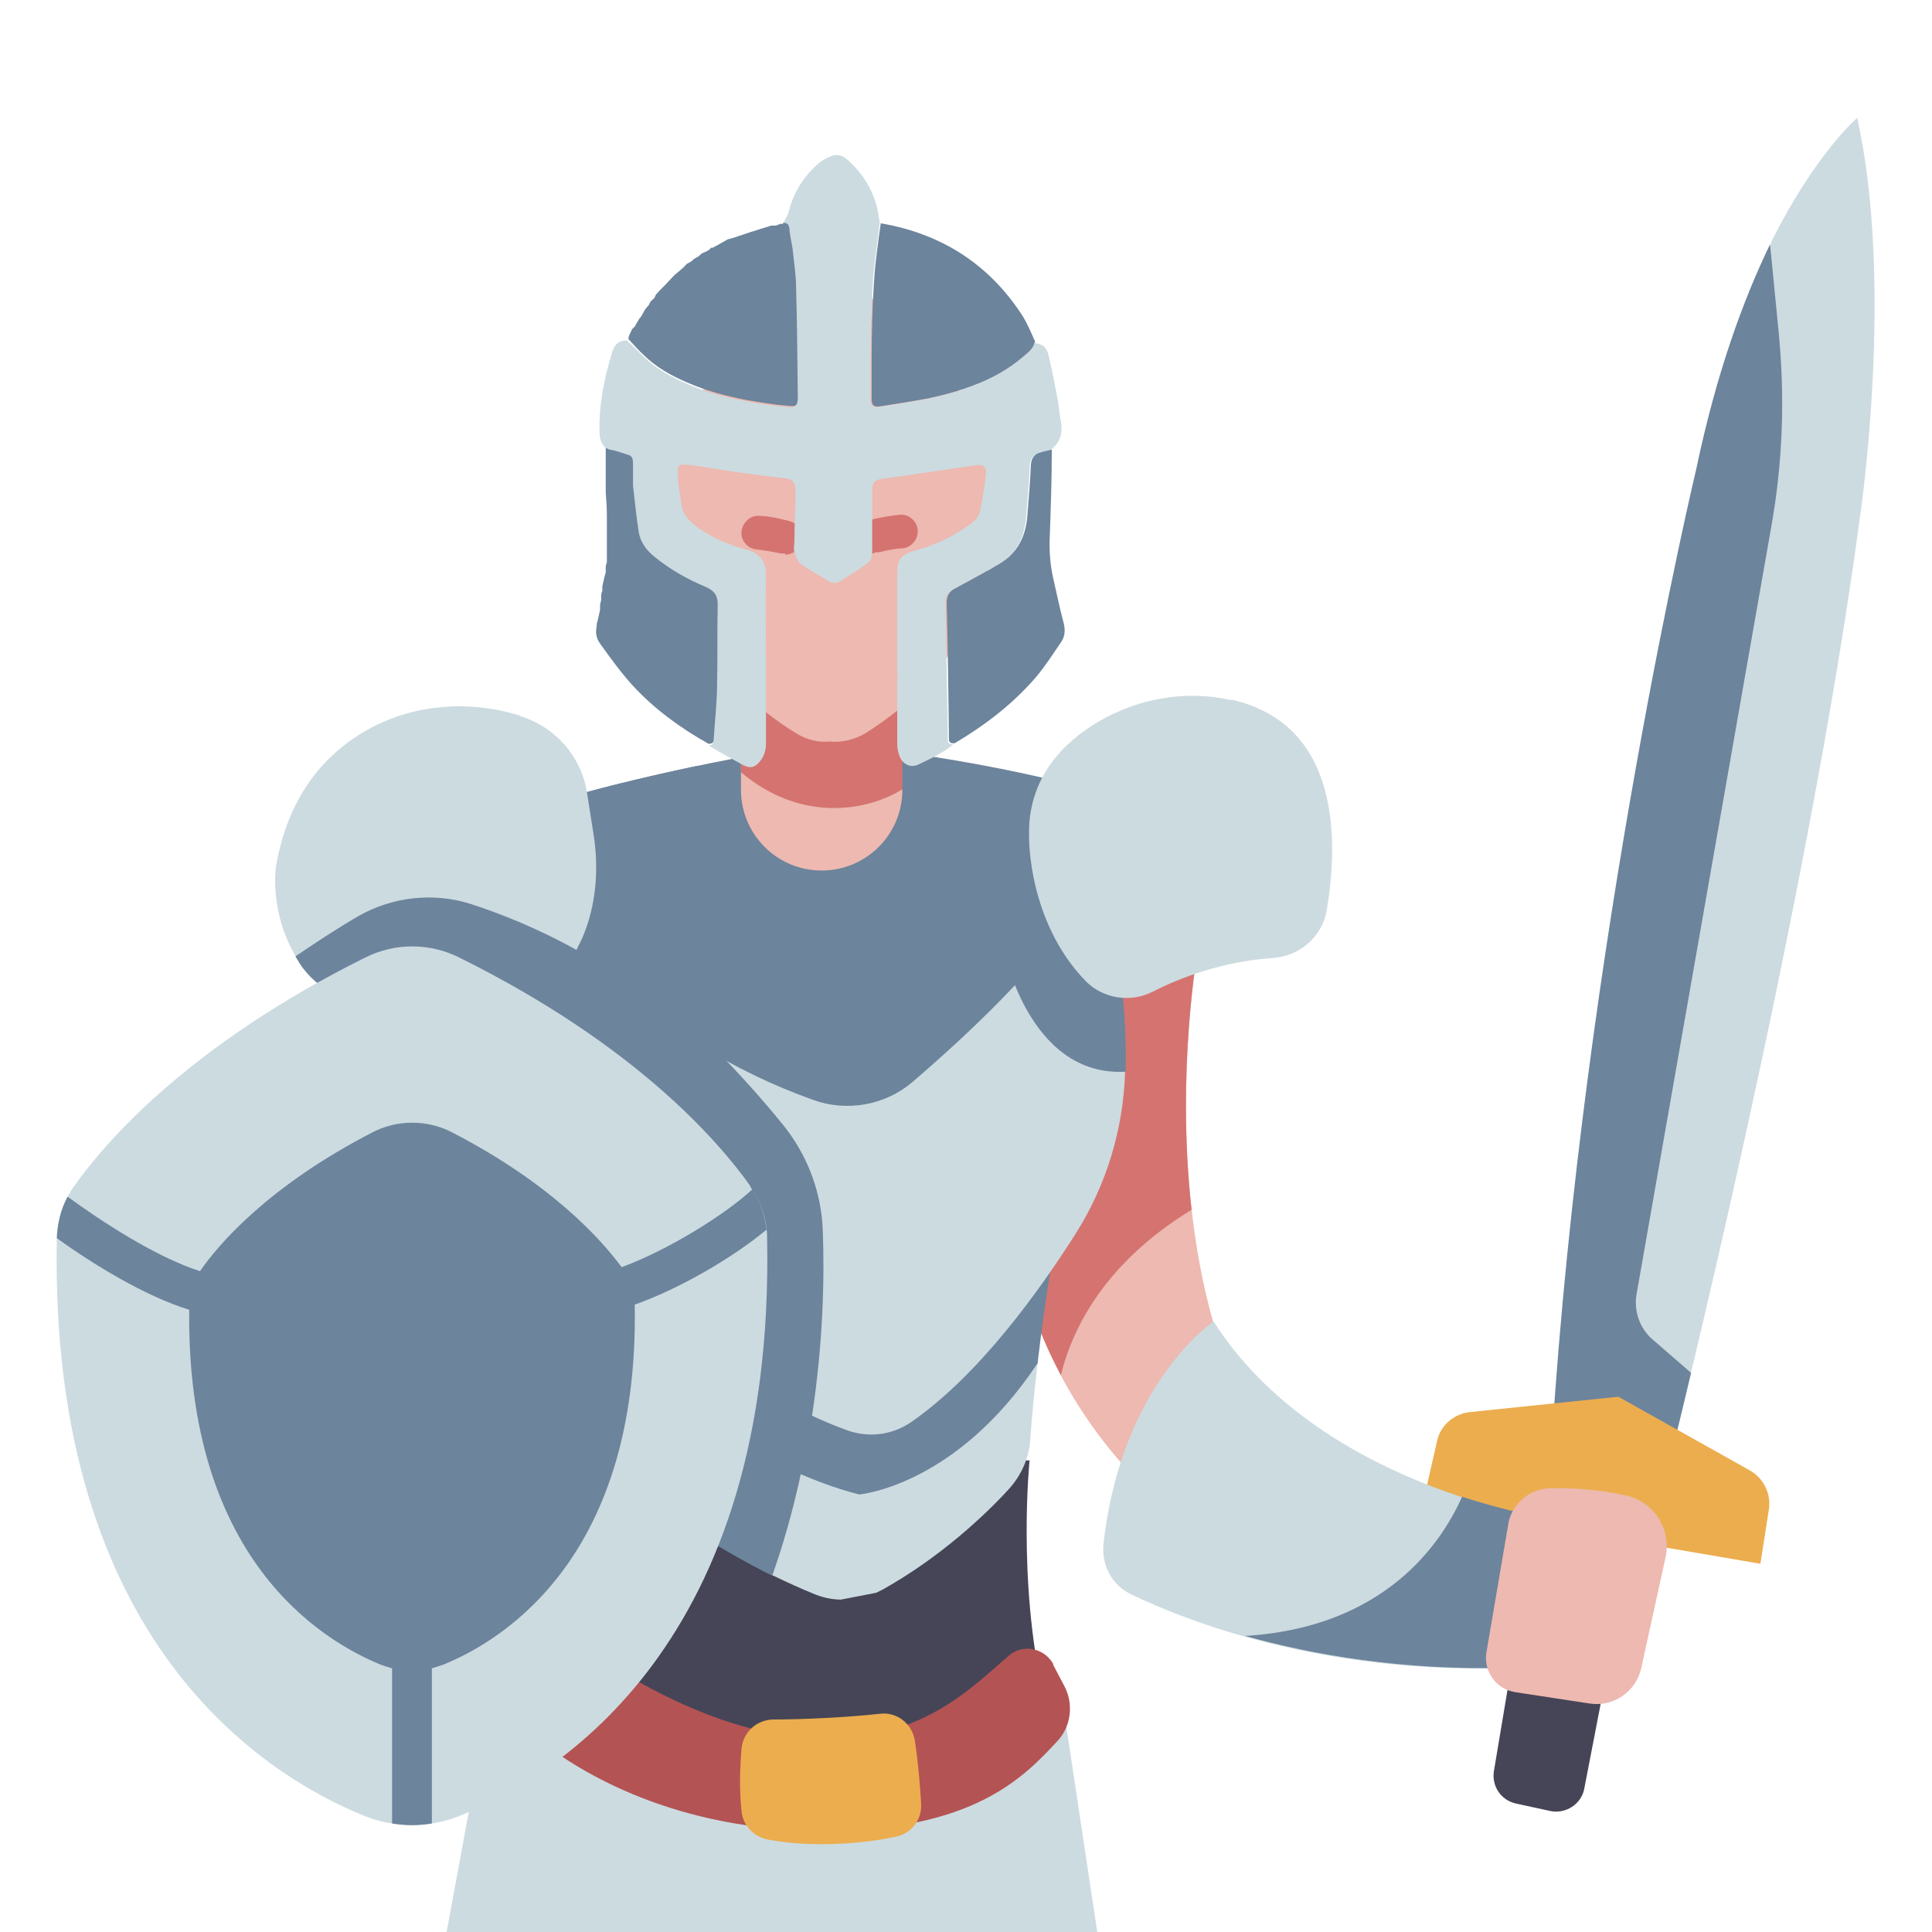
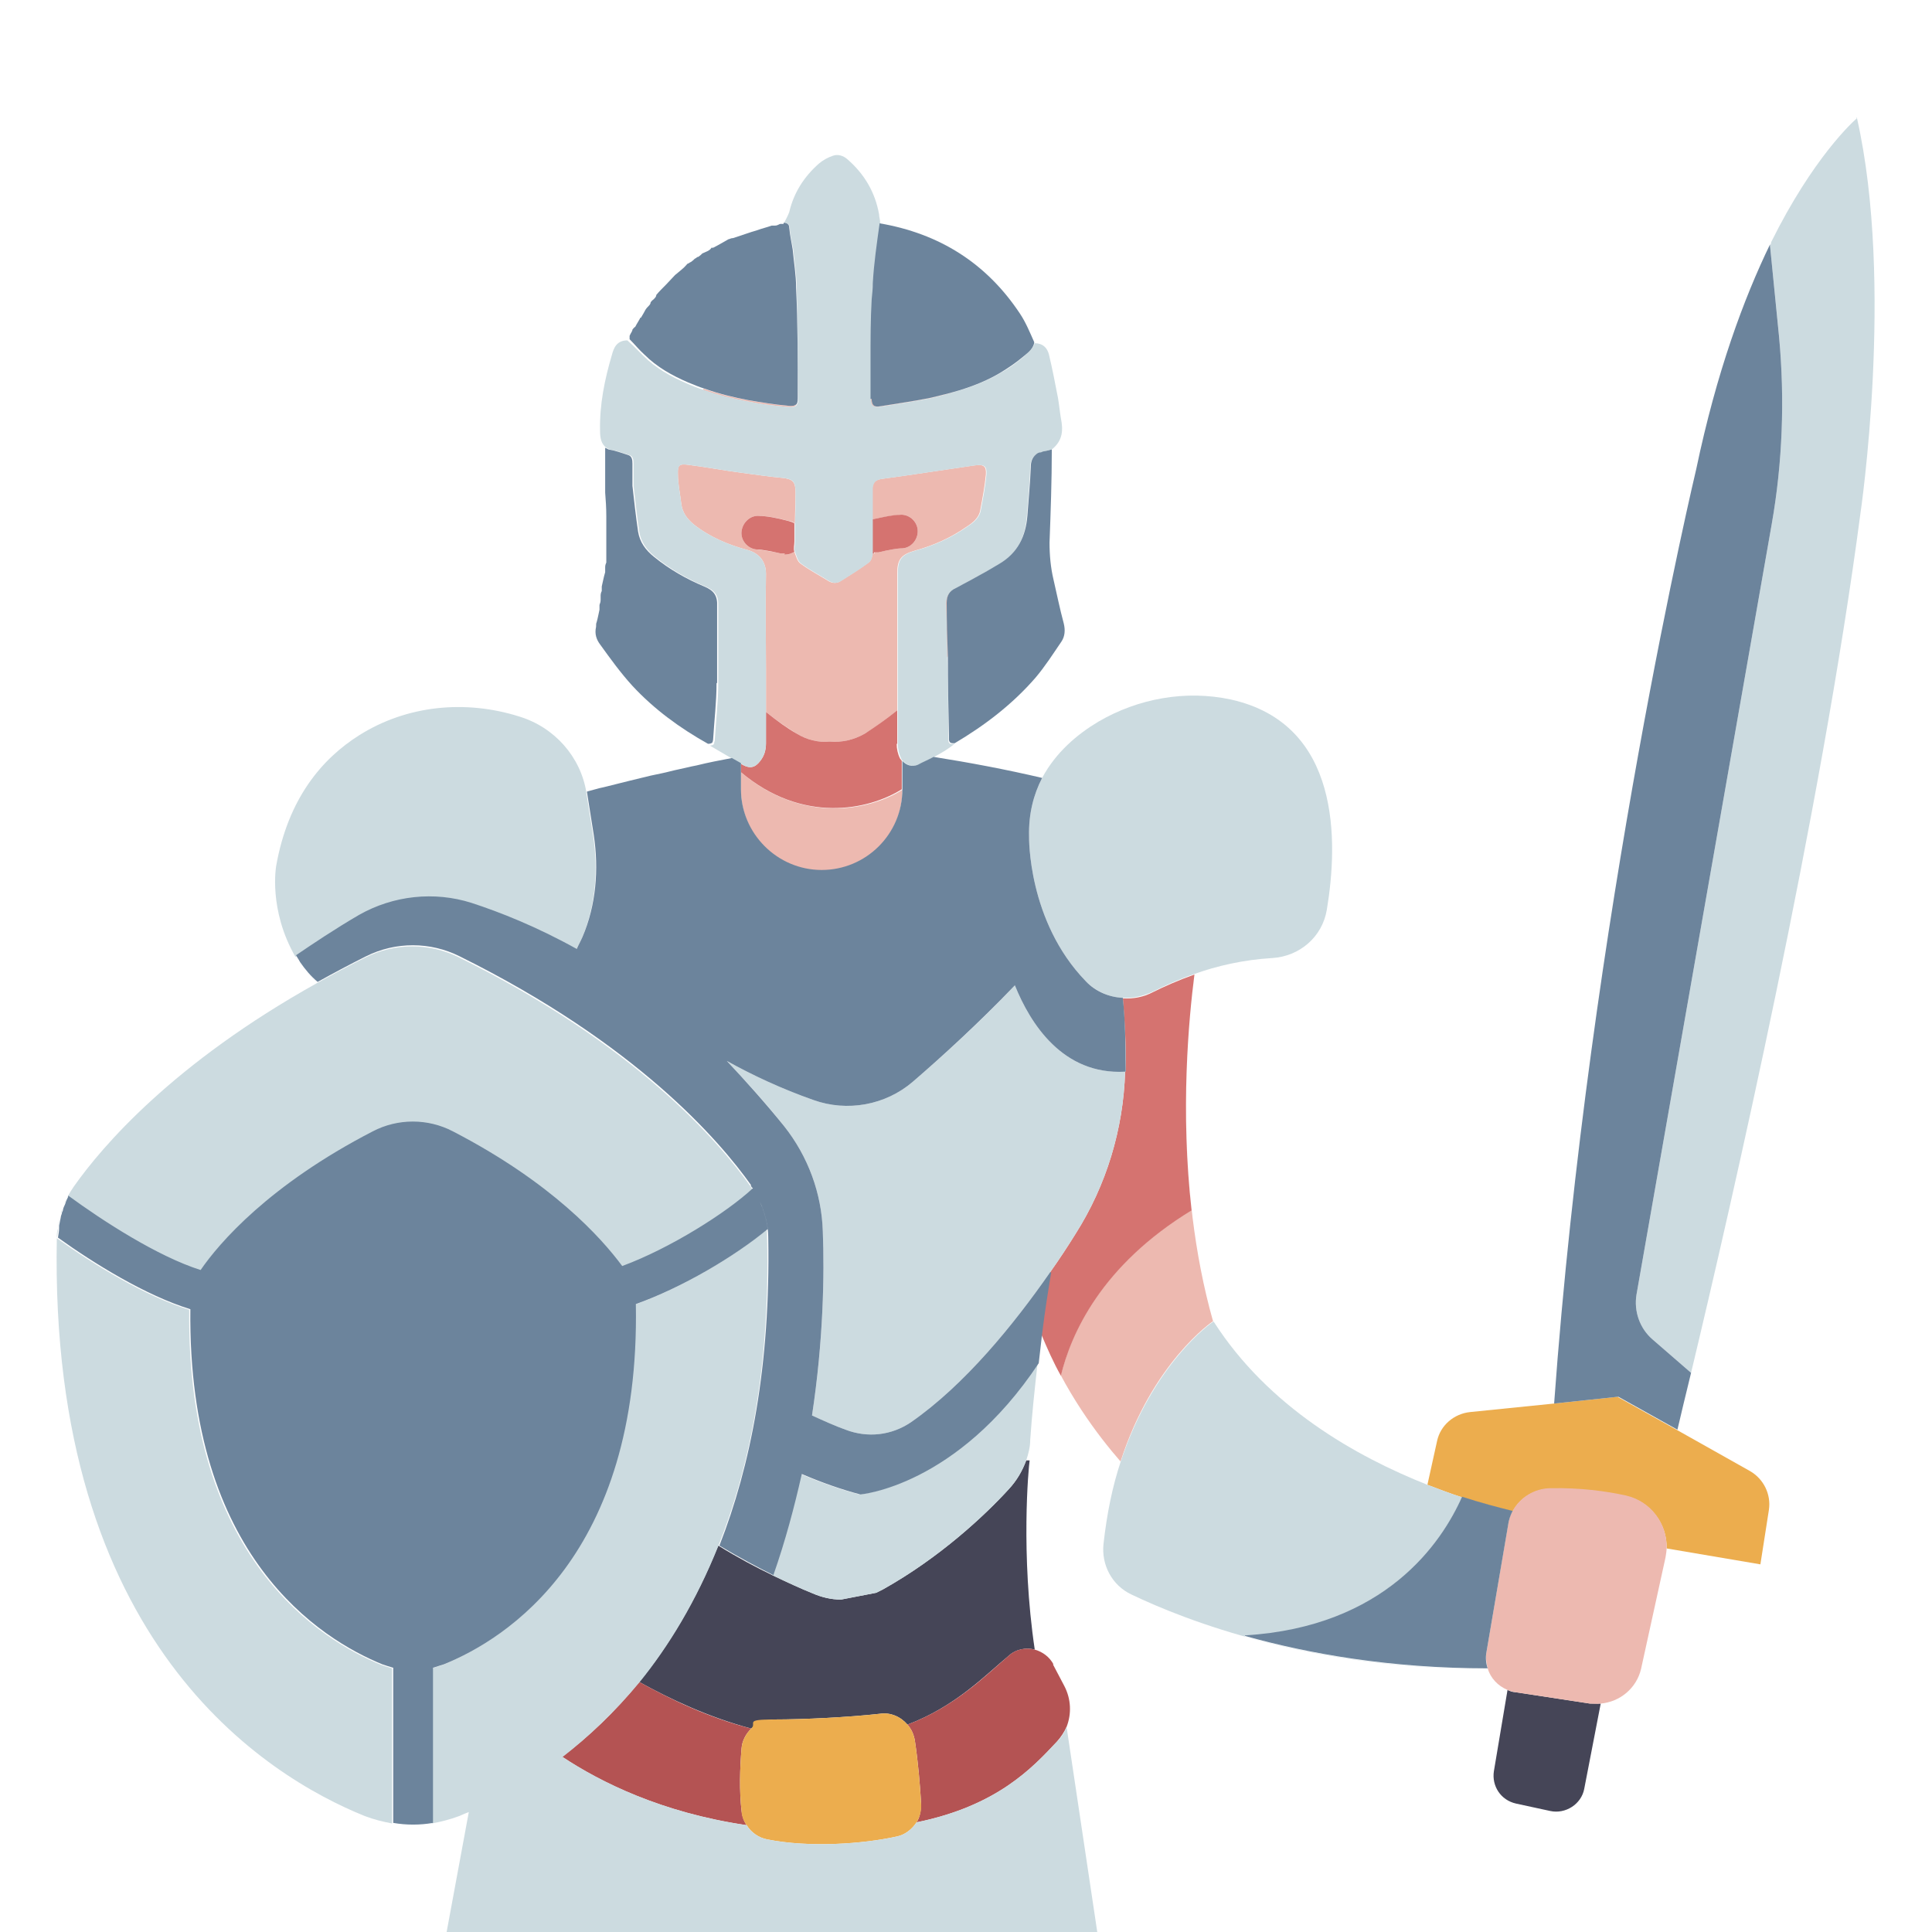
<svg xmlns="http://www.w3.org/2000/svg" id="Camada_1" version="1.1" viewBox="0 0 340 340">
  <defs>
    <style>
      .st0 {
        fill: #ecad4e;
      }

      .st1 {
        fill: #454557;
      }

      .st2 {
        fill: #ccdbe0;
      }

      .st3 {
        fill: #b45353;
      }

      .st4 {
        fill: #edb9b0;
      }

      .st5 {
        fill: #d57370;
      }

      .st6 {
        fill: #6c849c;
      }
    </style>
  </defs>
-   <g id="Layer_20">
-     <g>
-       <polygon class="st2" points="78.6 340 193.1 340 187.3 301.5 85.7 301.5 78.6 340" />
-       <path class="st2" d="M326.9,20.7s-7.3,6.1-15.2,21.9c0,0-27.5,115.8-33.2,203.8l15.3,10.7s24.3-96.5,33.6-166.7c0,0,6-40.5-.6-69.8Z" />
-       <path class="st6" d="M313.1,59.3l-1.6-16.3c-4.6,9.5-9.4,22.4-13,39.6,0,0-19.8,82.8-25.4,170.9l20.7,3.7s1.5-5.8,3.8-15.6l-6.8-5.9c-2.2-1.9-3.3-4.9-2.8-7.9l23.8-135.6c1.9-10.8,2.3-21.9,1.3-32.8Z" />
-       <path class="st1" d="M266,293.2l-3.1,18.5c-.4,2.6,1.2,5.1,3.9,5.7l6,1.3c2.7.6,5.5-1.2,6-3.9l4-20.7-16.8-.9Z" />
-       <path class="st0" d="M258.7,248.5l26.1-2.7,23.2,13c2.4,1.4,3.7,4.1,3.3,6.8l-1.5,9.6-59.5-10.2,2.6-11.4c.6-2.8,3-4.8,5.8-5.1Z" />
-       <path class="st4" d="M210.9,166.5s-7.2,39.5,4.6,72.4l-13.4,23.4s-24.5-20.8-24.5-56.2l8.3-33.6,25-5.9Z" />
-       <path class="st5" d="M185.9,172.4l-8.3,33.6c0,14.6,4.2,26.8,9.1,36,1.8-7.4,7.1-19.4,23-29.1-2.8-24.7,1.2-46.4,1.2-46.4l-25,5.9Z" />
-       <path class="st1" d="M181.2,256.9s-2.2,21,2.4,41.4l-28.4,12.8s-30.9,6.4-60.7-17.6l14-36.5h72.7Z" />
-       <path class="st2" d="M182.6,239.9c-.5,4.4-1,9.1-1.3,13.5-.2,3.2-1.6,6.3-3.8,8.7-4.2,4.6-12.1,12-22.1,17.6-.4.2-.8.4-1.2.6l-6.2,1.2c-1.7,0-3.4-.4-5-1.1-2-.8-4.4-1.9-7.1-3.2,0,0-22.1-12.3-35.5-24.8l4.8-44.5s78.8,19.8,77.4,31.9Z" />
-       <path class="st6" d="M100.4,252.5c13.4,12.5,26.3,20.2,35.5,24.8,7.8-22.1,9.1-44.3,8.9-57.7-19.7-6.5-39.6-11.5-39.6-11.5l-4.8,44.5Z" />
-       <path class="st6" d="M102.4,234.3c12.5,10.5,31.5,24.3,48.8,28.7,0,0,17-1.4,31.4-23.1,1.4-12.1,3.3-22.6,3.3-22.6l-80.7-9.3-2.8,26.3Z" />
-       <path class="st2" d="M195.7,162.7l2.3,25.9c-.3,10.1-3.3,20-8.7,28.5-6.4,10.1-17,24.9-29,33.2-3.4,2.3-7.6,2.8-11.5,1.3-1.7-.6-3.8-1.5-6-2.5,0,0-46.5-28.1-57.9-76.2l11-12.6c50.2-9.8,99.8,2.3,99.8,2.3Z" />
-       <path class="st6" d="M116.6,175.7l1.4-18.3c-7.3.6-14.7,1.6-22.1,3l-11,12.6c11.4,48.1,41.1,68.4,58,76.2,2-13.1,2.2-24.8,1.9-32.5-.2-6.7-2.6-13.2-6.8-18.5-9.7-12.1-21.4-22.5-21.4-22.5Z" />
-       <path class="st6" d="M178.5,159.5l-2,7s4.3,23.1,21.6,22.1c0-.1,0-.3,0-.4.3-13.9-2.4-25.6-2.4-25.6,0,0-6.5-1.6-17.2-3.2Z" />
-       <path class="st6" d="M144.1,130.7c-17.4,3.1-34.2,6.4-50.5,11.5l6.8,21.2s12.8,19.5,42.8,30.2c5.9,2.1,12.6.9,17.4-3.2,5-4.3,11.8-10.4,18.1-17.1,4.8-5,12.6-34.5,12.6-34.5-16.2-4.3-32-6.6-47.1-8.2Z" />
-       <path class="st6" d="M122.6,134.8c-9.8,2.1-19.5,4.4-29,7.4l6.8,21.2s2.9,4.4,9.2,10.2c5.4-11.6,3.4-23.1,3.4-23.1,8.1-5.3,9.4-12.8,9.6-15.7Z" />
-       <path class="st4" d="M158.8,139c0,7.9-6.4,14.2-14.2,14.2h0c-7.9,0-14.2-6.4-14.2-14.2v-11.8c10.6,3.1,20.9,6.5,28.4,11.8Z" />
-       <path class="st5" d="M158.8,138.9c-5.9,3.7-17.6,6.1-28.4-3v-27.8s28.4,6.5,28.4,6.5v24.3Z" />
-       <path class="st2" d="M91.4,125.9c-9.5-2.9-19.8-1.9-28.2,3.4-6.5,4.1-12.5,11.1-14.6,23,0,0-1.5,8.4,4.1,17.1,3.2,4.9,8.8,7.5,14.4,6.7,4.2-.6,9.9-.8,16,.9,5.9,1.6,18.4-9.9,18.4-9.9.3-.7.7-1.4,1-2.1,2.4-5.6,2.9-11.9,2-17.9l-1.2-7.6c-1-6.4-5.6-11.6-11.8-13.5h0Z" />
-       <path class="st6" d="M67.1,176.2c4.2-.6,9.9-.8,16,.9,5.9,1.6,12.2-.5,15.8-5.6.9-1.3,1.8-2.7,2.6-4.3-7.2-4-13.7-6.5-18.6-8.1-6.6-2.1-13.8-1.3-19.8,2.1-4.3,2.5-8.3,5.2-11.1,7.1.2.4.5.8.7,1.2,3.2,4.9,8.8,7.5,14.4,6.7Z" />
-       <path class="st3" d="M185.4,292.9c-1.6-2.9-5.4-3.7-7.9-1.5-5.8,4.9-14.7,14.6-31.9,14.6s-33.1-9.7-40.7-14.5c-2.5-1.6-5.8-.9-7.5,1.6l-3.6,5.5c-1.6,2.5-1.1,5.8,1.2,7.7,7.1,5.6,23.8,15.9,50.1,15.9s35.2-9.6,40.9-15.7c2.5-2.6,3-6.6,1.3-9.8l-2-3.8Z" />
-       <path class="st0" d="M162.1,317.3c-.2-3.2-.5-7-1.1-11-.5-3-3.2-5.1-6.2-4.7-5.4.6-13.2,1-18.6,1-2.9,0-5.4,2.1-5.7,5.1-.3,3.7-.4,7.4,0,11,.2,2.5,2.1,4.5,4.5,5,7.5,1.5,16.9.8,22.8-.5,2.6-.6,4.5-3,4.3-5.8Z" />
-       <path class="st2" d="M132.1,208.8c-5.6-7.9-20.2-24.9-51.3-40.3-5.2-2.6-11.3-2.6-16.5,0-31,15.4-45.7,32.4-51.3,40.3-1.9,2.7-2.9,5.9-3,9.1-1.4,71.3,36.9,94.7,54.2,101.7,5.3,2.1,11.3,2.1,16.6,0,17.3-6.9,55.6-30.4,54.2-101.7,0-3.3-1.1-6.4-3-9.1Z" />
-       <path class="st2" d="M213.5,232.6s-16.2,10.9-19.3,39.1c-.4,3.7,1.5,7.3,4.9,8.9,10,4.8,33.4,13.9,66.3,13l6.7-26.4s-40.1-5.8-58.5-34.6Z" />
-       <path class="st6" d="M265.3,293.5l6.7-26.4s-6.1-.9-14.7-3.7c-3.6,8.1-13.5,23-38.2,24.5,11.9,3.3,27.5,6.1,46.2,5.6Z" />
-       <path class="st4" d="M265.4,268.4l-3.8,22.3c-.6,3.4,1.7,6.6,5.1,7.1l13.1,2c4.1.6,8-2,9-6.1l4.3-19.6c1.1-4.9-2-9.8-6.9-10.9-3.6-.8-8.1-1.4-13.3-1.3-3.7,0-6.9,2.8-7.5,6.4Z" />
-       <path class="st6" d="M178.6,173.4c4.8-5,9.3-10.4,12.6-15.5v-19c-4.2-1.1-8.3-2.1-12.5-3-10.4,11.3-.1,37.4-.1,37.5Z" />
-       <path class="st2" d="M216.6,123.2c-7.9-1.8-16.3-.3-23.3,3.8-6.1,3.6-12.5,9.9-12.2,20.2,0,0-.3,14.9,10,25.5,3.1,3.1,7.9,3.8,11.8,1.8,4.7-2.4,12.2-5.3,21-5.9,4.8-.3,8.8-3.7,9.6-8.5,2-12,2.5-32.7-16.9-37Z" />
-       <path class="st6" d="M134.9,216.4c-.3-2.5-1.1-4.9-2.5-7.1-4.6,4.3-14.6,10.6-23,13.7-3.7-5-12.4-14.7-29.8-23.7-4.4-2.3-9.7-2.3-14.1,0-18.2,9.4-27,19.6-30.3,24.4-7.6-2.4-17.3-8.7-23.3-13.1-1.2,2.2-1.8,4.7-1.9,7.3h0c6.4,4.6,15.5,10.2,23.3,12.6-.5,43.6,23,58.1,33.8,62.5.6.2,1.2.4,1.9.6v27.3c2.3.4,4.7.4,7,0v-27.3c.6-.2,1.3-.4,1.9-.6,10.9-4.4,34.6-19.2,33.8-63.4,8.1-2.9,17.3-8.3,23.2-13.2Z" />
-       <path class="st4" d="M175,78.7c-5.1-9.7-12.7-19.3-23.9-28.1.8,8-10.6,8-9.8,0-11.2,8.8-18.8,18.4-23.9,28.1-.1,5.2,0,11.8.7,18,.7,6.2,3,12.2,6.6,17.3.9,1.5,1.8,2.9,2.9,4.2,4.2,5.2,9.1,8.8,12.6,10.9,1.8,1.1,3.8,1.6,5.8,1.4,2.1.2,4.3-.3,6.2-1.4,3.5-2.2,8.4-5.7,12.6-10.9,1.1-1.4,2.1-2.8,3-4.3,3.6-5.1,5.8-11,6.5-17.2.7-6.3.8-12.8.6-18.1Z" />
-       <path class="st5" d="M138.1,97.4c-.2,0-.5,0-.7,0-1.8-.4-3.3-.6-4.2-.7-1.6-.1-2.9-1.6-2.7-3.2s1.6-2.9,3.2-2.7c1.2,0,3,.3,5.2.9,1.6.4,2.6,2,2.2,3.6-.4,1.4-1.6,2.3-2.9,2.3Z" />
-       <path class="st5" d="M153.8,97.4c-1.3,0-2.6-.9-2.9-2.3-.4-1.6.6-3.2,2.2-3.6,2.1-.5,4-.8,5.2-.9,1.6-.2,3.1,1.1,3.2,2.7s-1.1,3.1-2.7,3.2c-1,0-2.5.3-4.2.7-.2,0-.5,0-.7,0Z" />
-       <g>
-         <path class="st2" d="M167.9,130.9c-1.9,1.6-4.1,2.6-6.4,3.7-1.2.5-2.4,0-3-1.1-.4-.8-.6-1.7-.6-2.6,0-3.1,0-6.1,0-9.2,0-.7,0-2,0-2.2.1-.5,0-1,0-1.4,0-5.7,0-11.5,0-17.2,0-2.5.7-3.3,3.1-4,3.3-.9,6.4-2.3,9.1-4.2,1.1-.7,2.2-1.6,2.4-2.9.4-2.1.8-4.2,1-6.3.1-1.5-.4-1.8-2-1.6-4.1.6-8.2,1.2-12.2,1.8-1.4.2-2.9.4-4.3.6-1,.2-1.4.6-1.5,1.6,0,.5,0,1,0,1.4,0,3.1,0,6.2,0,9.3,0,.9,0,1.9-.8,2.5-1.5,1.1-3.1,2.1-4.7,3.1-.7.5-1.5.5-2.3,0-1.6-1-3.3-1.9-4.8-3-.6-.4-.8-1.3-1.1-2.1-.2-.5,0-1.2,0-1.8,0-2.9.2-5.8.2-8.7,0-1.9-.5-2.3-2.3-2.5-2.4-.2-4.8-.6-7.2-.9-3.1-.4-6.2-1-9.4-1.4-1.5-.2-1.9,0-1.8,1.6,0,1.8.4,3.5.6,5.3.2,1.5,1,2.6,2.2,3.6,2.8,2.2,6.1,3.6,9.5,4.5,2.1.6,3.2,2.1,3.2,4.2-.1,5.6,0,11.2,0,16.8,0,.7,0,4.3,0,5.1,0,2.6,0,5.3,0,7.9,0,1.2-.3,2.2-1,3.1-.9,1.2-1.8,1.4-3.1.7-2-1.1-4-2.2-6-3.4.7,0,.8-.4.8-.9.2-3.3.5-6.6.6-9.9.1-4.5,0-9,.1-13.5,0-1.9-.7-2.8-2.3-3.5-3.2-1.3-6.2-3-8.8-5.2-1.4-1.2-2.5-2.6-2.8-4.4-.4-2.7-.7-5.4-1-8.1-.1-1.3,0-2.6,0-3.9,0-.6,0-1.2-.7-1.5-1.1-.4-2.3-.8-3.5-1.1-1.3-.8-1.6-1.9-1.6-3.4-.1-4.6.8-9,2.1-13.4.3-1.1.8-2.5,2.7-2.5,1.1,1,1.9,1.8,2.8,2.7,2.2,2.2,4.9,3.7,7.7,4.9,3.3,1.5,6.9,2.4,10.5,3.1,2.4.5,4.8.8,7.1,1,1.7.2,1.9,0,1.9-1.7,0-6.4-.1-12.8-.3-19.1,0-2.2-.4-4.5-.6-6.7-.1-1.3-.4-2.5-.6-3.8,0-.6-.5-.8-1-.9.3-.7.8-1.4,1-2.1.8-3.4,2.6-6.2,5.2-8.5.7-.6,1.6-1.1,2.5-1.4.9-.3,1.8,0,2.5.6,3,2.6,4.9,5.8,5.6,9.7,0,.5.2.9.2,1.6-.4,3.7-1,7.1-1.2,10.6-.3,4.5-.3,9-.4,13.5,0,2.3,0,4.6,0,6.9,0,1.1.4,1.4,1.5,1.3,3-.5,5.9-.9,8.9-1.5,5.8-1.3,11.5-3.1,16.1-7.1.9-.8,1.9-1.4,2.3-2.6,1.4,0,2.2.8,2.5,2,.6,2.5,1.1,5.1,1.6,7.7.2,1.2.3,2.3.5,3.5.4,2,.4,3.9-1.6,5.5-.8.2-1.4.4-2,.6-1.4.4-1.8,1.3-1.8,2.6-.1,2.9-.4,5.8-.6,8.6-.3,3.6-1.6,6.5-4.9,8.4-2.6,1.5-5.1,2.9-7.7,4.3-1.1.6-1.7,1.4-1.6,2.6.1,7.8.3,15.5.4,23.3,0,.3,0,.5,0,.8,0,.5.4.7.9.7Z" />
-         <path class="st6" d="M137.8,39.2c.6,0,1,.2,1.1.9.1,1.3.4,2.5.6,3.8.2,2.2.6,4.5.6,6.7.2,6.4.2,12.8.3,19.1,0,1.7-.2,1.9-1.9,1.7-2.4-.2-4.8-.6-7.1-1-3.6-.7-7.1-1.6-10.5-3.1-2.8-1.2-5.5-2.7-7.7-4.9-.9-.8-1.7-1.8-2.6-2.7,0-.2,0-.3.1-.6.2-.5.4-.8.5-1.1.1-.1.2-.3.5-.5.3-.6.6-1,.8-1.4,0,0,0-.1.2-.2.3-.5.6-1,.8-1.4.1-.1.2-.3.4-.5.3-.3.4-.5.5-.8.1-.1.2-.3.5-.5.3-.3.4-.5.5-.8.5-.6,1-1.1,1.7-1.8.6-.6,1.1-1.2,1.6-1.7.4-.3.7-.6,1.2-1,.5-.4.7-.7,1-1,.2,0,.3-.2.6-.3.3-.2.5-.4.7-.6.2,0,.3-.2.6-.3.3-.2.5-.4.7-.6.2-.1.5-.2.9-.4.4-.2.6-.4.7-.6,0,0,.1,0,.3,0,1-.5,1.8-1,2.7-1.5.2,0,.4-.1.8-.2,1.6-.5,2.9-1,4.3-1.4.8-.3,1.7-.5,2.5-.8.1,0,.3,0,.6,0,.5,0,.7-.2,1-.3.1,0,.3,0,.5,0Z" />
-         <path class="st6" d="M182.1,60.2c-.3,1.3-1.4,2-2.2,2.7-4.7,4-10.3,5.8-16.1,7.1-2.9.6-5.9,1-8.9,1.5-1.1.2-1.5-.2-1.5-1.3,0-2.3,0-4.6,0-6.9,0-4.5.1-9,.4-13.5.2-3.5.7-6.9,1.2-10.5,10.5,1.8,18.8,7,24.7,15.9,1,1.5,1.7,3.2,2.5,5Z" />
-         <path class="st6" d="M107.2,79.1c1.2.2,2.3.6,3.5,1,.6.2.7.8.7,1.5,0,1.3,0,2.6,0,3.9.3,2.7.6,5.4,1,8.1.3,1.8,1.3,3.2,2.8,4.4,2.7,2.2,5.7,3.9,8.8,5.2,1.7.7,2.4,1.6,2.3,3.5-.1,4.5,0,9-.1,13.5,0,3.3-.4,6.6-.6,9.9,0,.5-.2.8-.9.8-5-2.8-9.5-6.1-13.3-10.2-2.1-2.3-3.9-4.8-5.7-7.3-.6-.8-1-1.8-.7-3.1,0-.4,0-.6.1-.8.2-.7.3-1.3.5-2.2,0-.4,0-.6,0-.8,0-.2.1-.4.2-.9,0-.4,0-.6,0-.7,0-.2,0-.5.2-.9,0-.4,0-.6,0-.8.2-.8.3-1.5.6-2.5,0-.4,0-.6,0-.8,0-.2,0-.5.2-.9,0-.6,0-1,0-1.4,0-.2,0-.4,0-.9,0-1.3,0-2.3,0-3.3,0-.7,0-1.5,0-2.5,0-1.6-.1-2.9-.2-4.2,0-2.6,0-5.2,0-7.9Z" />
-         <path class="st6" d="M168,130.8c-.6,0-.9,0-1-.6,0-.3,0-.5,0-.8-.1-7.8-.2-15.5-.4-23.3,0-1.3.5-2.1,1.6-2.6,2.6-1.4,5.2-2.8,7.7-4.3,3.2-1.9,4.6-4.8,4.9-8.4.2-2.9.5-5.8.6-8.6,0-1.4.5-2.3,1.8-2.6.6-.2,1.2-.3,1.9-.5,0,5.5-.2,11-.4,16.4,0,2.2.2,4.4.7,6.5.6,2.6,1.1,5.1,1.8,7.7.3,1.2.2,2.3-.4,3.2-1.5,2.2-2.9,4.4-4.6,6.4-4,4.6-8.8,8.3-14.2,11.5Z" />
-       </g>
-     </g>
+   <g id="base_armadura">
+     <path class="st1" d="M279.8,299.8l-13.1-2c-.5,0-1-.2-1.4-.4l-2.4,14.3c-.4,2.6,1.2,5.1,3.9,5.7l6,1.3c2.7.6,5.5-1.2,6-3.9l2.9-15c-.6,0-1.3,0-1.9,0Z" />
+     <path class="st1" d="M155.4,279.7c-.4.2-.8.4-1.2.6l-6.2,1.2c-1.7,0-3.4-.4-5-1.1-2-.8-4.4-1.9-7.1-3.2,0,0,0,0,0,0-2.9-1.4-6.1-3.1-9.5-5.2-3.9,9.7-8.7,17.6-13.9,24,5.4,3,12.2,6.2,19.7,8.2,1-1,2.5-1.6,4-1.6,5.4,0,13.2-.4,18.6-1,1.9-.3,3.7.5,4.9,1.9,8.5-3.2,13.8-8.8,17.8-12.1,1.3-1.2,3.1-1.5,4.6-1.1-2.5-16.8-1.1-32-.9-33.3h-.6c-.7,1.9-1.7,3.6-3.1,5.1-4.2,4.6-12.1,12-22.1,17.6Z" />
+     <path class="st1" d="M181.2,256.9s0,0,0,0h0Z" />
+   </g>
+   <g id="cinto">
+     <path class="st3" d="M177.5,291.4c-3.9,3.3-9.3,8.9-17.8,12.1.7.8,1.1,1.7,1.3,2.8.6,4,.9,7.8,1.1,11h0c0,1.3-.2,2.5-.8,3.4,14.2-2.9,20.4-9.6,24.7-14.2.7-.8,1.3-1.7,1.7-2.6.9-2.3.8-4.9-.4-7.2l-2-3.8h.1c-.7-1.3-1.9-2.2-3.3-2.6-1.6-.4-3.3-.1-4.6,1.1Z" />
+     <path class="st3" d="M99,309.2c6.6,4.4,17.4,9.8,32.4,12-.5-.7-.8-1.6-.9-2.5-.4-3.6-.3-7.3,0-11,.1-1.4.8-2.6,1.7-3.5-7.5-1.9-14.3-5.2-19.7-8.2-4.4,5.4-9,9.7-13.5,13.1Z" />
+   </g>
+   <g id="cor_acessorios">
+     <path class="st0" d="M284.8,245.8l-11.3,1.2-14.8,1.5h0c-2.8.3-5.2,2.3-5.8,5.1l-1.7,7.7c2.1.8,4.2,1.6,6.1,2.2,0,0,0,0,0,0,3.5,1.1,6.5,1.9,8.9,2.5,1.3-2.4,3.8-4,6.7-4,5.2,0,9.7.5,13.3,1.3,4.3,1,7.2,4.9,7.1,9.2l16.5,2.8,1.5-9.6c.4-2.7-.9-5.4-3.3-6.8l-12.8-7.2-10.4-5.8Z" />
+     <path class="st0" d="M130.5,318.7c0,.9.4,1.8.9,2.5.8,1.3,2.1,2.2,3.6,2.5,7.5,1.5,16.9.8,22.8-.5,1.5-.3,2.7-1.3,3.5-2.5.6-1,.9-2.1.8-3.3h0c-.2-3.3-.5-7.1-1.1-11.1-.2-1.1-.6-2-1.3-2.8-1.2-1.4-3-2.2-4.9-1.9-5.4.6-13.2,1-18.6,1s-2.9.6-4,1.6c-.9.9-1.6,2.1-1.7,3.5-.3,3.7-.4,7.4,0,11Z" />
+   </g>
+   <g id="cor_pele">
+     <path class="st4" d="M213.5,232.6c-6.9-24.3-4.7-50.5-3.3-61.2h0c-1,7.8-2.5,23.9-.5,41.5-15.9,9.7-21.2,21.7-23,29.1-1.2-2.3-2.4-4.7-3.5-7.4,0,0,0,0,0,0,4.2,10.4,10,18,14,22.6,5.6-17.4,16.1-24.6,16.3-24.7Z" />
+     <path class="st4" d="M130.4,135.9v3.1c0,7.8,6.3,14.2,14.2,14.2s14.2-6.3,14.2-14.2c0,0,0,0,0,0-5.9,3.7-17.6,6-28.3-3Z" />
+     <path class="st4" d="M286.2,263.2c-3.6-.8-8.1-1.4-13.3-1.3-2.8,0-5.4,1.6-6.7,4-.4.7-.7,1.5-.8,2.4h0c0,0-3.8,22.4-3.8,22.4-.2,1,0,2,.2,2.9,0,0,0,0,0,0,.5,1.7,1.8,3.1,3.5,3.8.4.2.9.3,1.4.4l13.1,2c.6,0,1.3.1,1.9,0,3.4-.3,6.3-2.7,7.1-6.1l4.3-19.6c.1-.6.2-1.2.2-1.7.1-4.3-2.8-8.2-7.1-9.2Z" />
+     <path class="st4" d="M153.2,70.3c0,1.1.4,1.4,1.5,1.3,3-.5,5.9-.9,8.9-1.5,1.7-.4,3.5-.8,5.2-1.4,0,0,0,0,0,0-1.6.5-3.3.9-5,1.3-2.9.6-5.9,1-8.9,1.5-1.1.2-1.5-.2-1.5-1.3v-6.9c0-3.5,0-7.1.2-10.6,0,0-.1,0-.2-.1-.2,3.6-.2,7.3-.3,10.9v6.9Z" />
+     <path class="st4" d="M138.4,71.6c1.1.1,1.6,0,1.8-.5-.2.3-.7.4-1.7.3-2.4-.2-4.8-.6-7.1-1-2.6-.5-5.1-1.1-7.6-2,0,0,0,.1-.1.2,2.5.9,5,1.5,7.6,2,2.4.5,4.8.8,7.1,1Z" />
+     <path class="st4" d="M168.2,103.5c1.8-1,3.7-2,5.5-3,0,0,0,0,0,0-1.9,1.1-3.8,2.1-5.7,3.1-1.1.6-1.7,1.4-1.6,2.6,0,3.2.1,6.4.2,9.6,0-.1.1-.2.2-.3,0-3.1-.1-6.2-.2-9.3,0-1.3.5-2.1,1.6-2.6Z" />
+     <path class="st4" d="M146,130.5c2.1.2,4.3-.3,6.2-1.4,1.7-1,3.6-2.4,5.7-4.1v-5.5c0-.5,0-1,0-1.4v-17.2c0-2.5.7-3.3,3.1-4,3.3-.9,6.4-2.3,9.1-4.2,1.1-.7,2.2-1.6,2.4-2.9.4-2.1.8-4.2,1-6.3.1-1.5-.4-1.8-2-1.6-4.1.6-8.2,1.2-12.2,1.8-1.4.2-2.9.4-4.3.6-1,.2-1.4.6-1.5,1.6v5.5c1.9-.4,3.7-.7,4.8-.8,1.6-.2,3.1,1.1,3.2,2.7s-1.1,3.1-2.7,3.2c-1,0-2.5.3-4.2.7h-.7v.2c-.2,0-.3,0-.4,0,0,.7-.2,1.3-.8,1.7-1.5,1.1-3.1,2.1-4.7,3.1-.7.5-1.5.5-2.3,0-1.6-1-3.3-1.9-4.8-3-.6-.4-.8-1.3-1.1-2.1,0,0,0,0,0,0-.5.3-1,.5-1.6.5v-.2h-.8c-1.8-.4-3.3-.6-4.2-.7-1.6-.1-2.9-1.6-2.7-3.2.2-1.6,1.6-2.9,3.2-2.7,1.2,0,3,.3,5.2.9.4,0,.7.2,1,.4,0-1.8.1-3.7.1-5.5s-.5-2.3-2.3-2.5c-2.4-.2-4.8-.6-7.2-.9-3.1-.4-6.2-1-9.4-1.4-1.5-.2-1.9,0-1.8,1.6,0,1.8.4,3.5.6,5.3.2,1.5,1,2.6,2.2,3.6,2.8,2.2,6.1,3.6,9.5,4.5,2.1.6,3.2,2.1,3.2,4.2-.1,5.6,0,11.2,0,16.8v7.5c2,1.6,3.8,2.8,5.4,3.8,1.8,1.1,3.8,1.6,5.8,1.4Z" />
+   </g>
+   <g id="sombra_pele">
+     <path class="st5" d="M197.6,175.6c.3,3.7.6,8,.5,12.6v.4s0,0-.1,0c-.3,10.1-3.3,20-8.7,28.5-1.3,2.1-2.8,4.4-4.5,6.8-.5,2.9-1,6.7-1.6,10.8,1.1,2.6,2.2,5.1,3.5,7.4,1.8-7.4,7.1-19.4,23-29.1-2-17.6-.5-33.7.5-41.5-2.8,1-5.3,2.1-7.3,3.1-1.7.9-3.5,1.2-5.3,1.1Z" />
+     <path class="st5" d="M157.9,130.9v-5.9c-2.1,1.7-4,3-5.7,4.1-1.9,1.1-4.1,1.6-6.2,1.4-2,.2-4-.3-5.8-1.4-1.6-.9-3.4-2.2-5.4-3.8v5.5c0,1.2-.3,2.2-1,3.1-.9,1.2-1.8,1.4-3.1.7,0,0-.2-.1-.3-.2v1.5c10.8,9.1,22.4,6.7,28.3,3,0,0,0,0,0,0v-5c-.1-.1-.2-.3-.3-.4-.4-.8-.6-1.7-.6-2.6Z" />
+     <path class="st5" d="M133.7,90.8c-1.6-.2-3,1.1-3.2,2.7-.2,1.6,1.1,3.1,2.7,3.2.9,0,2.4.3,4.2.7h.7v.2c.7,0,1.2-.2,1.7-.5-.2-.5,0-1.2,0-1.8,0-1.1,0-2.1,0-3.2-.3-.2-.6-.3-1-.4-2.2-.6-4-.9-5.2-.9Z" />
+     <path class="st5" d="M153.9,97.2h.7c1.7-.4,3.2-.7,4.2-.7,1.6-.1,2.8-1.6,2.7-3.2s-1.6-2.9-3.2-2.7c-1.1,0-2.9.4-4.8.8v5.2c0,.3,0,.5,0,.8.1,0,.2,0,.3,0v-.2Z" />
+   </g>
+   <g id="cor_armadura">
+     <path class="st2" d="M161.3,320.7c-.8,1.2-2,2.2-3.5,2.5-5.9,1.3-15.3,2-22.8.5-1.5-.3-2.8-1.2-3.6-2.5-15-2.2-25.7-7.6-32.4-12,4.5-3.5,9.1-7.8,13.5-13.1,5.2-6.4,10-14.3,13.9-24,5.6-14,9.1-31.7,8.6-54.2,0-2.3-.5-4.4-1.5-6.4.7,1.6,1.2,3.2,1.4,4.9h0c-5.9,4.9-15.1,10.3-23.2,13.2.8,44.2-22.9,59-33.8,63.4-.6.2-1.3.4-1.9.6v27.3c1.6-.3,3.2-.7,4.8-1.3.5-.2,1.1-.5,1.7-.7l-3.9,21.1h114.5l-5.4-36.1c-.4,1-.9,1.8-1.7,2.6-4.3,4.6-10.5,11.3-24.7,14.2Z" />
+     <path class="st2" d="M326.8,20.6c0,0,0,.1,0,.2,0,0,0,0,0,0h-.1Z" />
+     <path class="st2" d="M326.8,20.8c-.7.6-7.7,6.9-15.1,21.8,0,0,0,.2-.2.7l1.6,16h0c1,11,.6,22.1-1.3,32.9l-23.8,135.6c-.5,3,.6,6,2.8,7.9l6.8,5.9c7.2-30.1,22.8-98.1,29.8-151.2,0,0,6-40.4-.6-69.6Z" />
+     <path class="st2" d="M151.2,263c-3.4-.9-6.8-2.1-10.3-3.6-1.3,5.8-2.9,11.8-5,17.8,2.7,1.3,5.1,2.4,7.1,3.2,1.6.7,3.3,1.1,5,1.1l6.2-1.2c.4-.2.8-.4,1.2-.6,10-5.6,17.9-13,22.1-17.6,1.4-1.5,2.4-3.2,3.1-5.1.4-1.2.7-2.4.7-3.6.3-4.4.8-9.1,1.3-13.5h0s0,0,0,0c-14.4,21.7-31.4,23.1-31.4,23.1Z" />
+     <path class="st2" d="M198,188.6c-11,.6-16.7-8.5-19.4-15.2-6.3,6.7-13,12.7-18,17-4.8,4.1-11.5,5.3-17.4,3.2-5.7-2-10.8-4.4-15.3-6.9,3.2,3.4,6.8,7.3,10.1,11.5,4.2,5.3,6.6,11.8,6.8,18.5.3,7.7.1,19.4-1.9,32.4,2.2,1,4.2,1.9,5.9,2.5,3.9,1.5,8.1,1,11.5-1.3,9.5-6.6,18.1-17.2,24.5-26.4,1.7-2.4,3.2-4.7,4.5-6.8,5.4-8.5,8.4-18.4,8.7-28.5Z" />
+     <path class="st2" d="M82.9,159.1c4.9,1.6,11.4,4.1,18.5,8.1,0,0,0,0,0,0,.3-.7.7-1.4,1-2.1,2.4-5.6,2.9-11.9,2-17.9l-1.2-7.6s0,0,0-.1c-1-6.3-5.6-11.5-11.8-13.4h0c-9.5-3-19.8-2-28.2,3.3-6.5,4.1-12.5,11.1-14.6,23,0,0-1.4,7.7,3.4,16,2.8-1.9,6.8-4.6,11.1-7.1,6-3.4,13.2-4.2,19.8-2.1Z" />
+     <path class="st2" d="M10.2,215.8c0-.5.2-1,.3-1.5-.1.5-.2,1-.3,1.5Z" />
+     <path class="st2" d="M10,217.9c0-.6,0-1.2.2-1.7,0,.6-.1,1.2-.2,1.7Z" />
+     <path class="st2" d="M65.5,199.3c4.4-2.3,9.7-2.3,14.1,0,17.4,9,26.1,18.7,29.8,23.7,8.4-3.1,18.3-9.4,23-13.7-.1-.2-.2-.4-.4-.5h.1c-5.6-7.9-20.2-24.9-51.3-40.3-5.2-2.6-11.3-2.6-16.5,0-3,1.5-5.8,3-8.5,4.5-25.3,14.1-37.8,28.7-42.8,35.8-.4.6-.8,1.2-1.1,1.8,6,4.4,15.7,10.7,23.3,13.1,3.3-4.8,12.1-15,30.3-24.4Z" />
+     <path class="st2" d="M10.7,213.5c0-.2.1-.4.2-.6,0,.2-.1.4-.2.6Z" />
+     <path class="st2" d="M67.1,293c-10.8-4.4-34.3-18.9-33.8-62.5-7.8-2.4-16.9-8-23.3-12.6h0c-1.4,71.3,36.9,94.7,54.2,101.7,1.6.6,3.2,1,4.8,1.3v-27.3c-.7-.2-1.3-.4-1.9-.6Z" />
+     <path class="st2" d="M11.3,211.9c.2-.4.3-.8.5-1.2-.2.4-.4.8-.5,1.2Z" />
+     <path class="st2" d="M219.1,287.9c24.6-1.5,34.5-16.3,38.2-24.4-1.9-.6-4-1.4-6.1-2.2-12.6-5-28-13.7-37.6-28.7h-.1s0,0,0,0c-.2.1-10.6,7.3-16.3,24.7-1.4,4.2-2.4,9-3,14.4-.4,3.7,1.5,7.3,4.9,8.9,9.6,4.6,31.7,13.2,62.7,13.1,0,0,0,0,0,0-17.1,0-31.5-2.6-42.7-5.7Z" />
+     <path class="st2" d="M181.1,147.2s-.3,14.9,10,25.5c1.8,1.8,4.1,2.8,6.5,2.9,1.8.1,3.6-.3,5.3-1.1,2-1,4.4-2.1,7.3-3.1h0c3.9-1.4,8.6-2.5,13.7-2.8,4.8-.3,8.8-3.7,9.6-8.5,2-12,2.5-32.7-16.9-37h0c-7.9-1.7-16.3-.2-23.3,3.9-3.7,2.2-7.5,5.4-9.9,9.9-1.5,2.9-2.4,6.3-2.3,10.3Z" />
+     <polygon class="st2" points="137.8 39.4 137.8 39.4 137.8 39.4 137.8 39.4" />
+     <path class="st2" d="M130.7,134.6c1.3.7,2.2.5,3.1-.7.7-.9,1-1.9,1-3.1v-13c0-5.6-.1-11.2,0-16.8,0-2.1-1.1-3.6-3.2-4.2-3.4-.9-6.7-2.3-9.5-4.5-1.2-1-2-2.1-2.2-3.6-.2-1.8-.6-3.5-.6-5.3,0-1.6.3-1.8,1.8-1.6,3.2.4,6.3,1,9.4,1.4,2.4.3,4.8.7,7.2.9,1.8.2,2.3.6,2.3,2.5s0,3.7-.1,5.5c0,1.1,0,2.1,0,3.2s-.2,1.3,0,1.8c0,0,0,0,0,0,.3.8.5,1.7,1.1,2.1,1.5,1.1,3.2,2,4.8,3,.8.5,1.6.5,2.3,0,1.6-1,3.2-2,4.7-3.1.6-.4.7-1.1.8-1.7,0-.3,0-.5,0-.8v-10.7c.1-1,.5-1.4,1.5-1.6,1.4-.2,2.9-.4,4.3-.6,4-.6,8.1-1.2,12.2-1.8,1.6-.2,2.1.1,2,1.6-.2,2.1-.6,4.2-1,6.3-.2,1.3-1.3,2.2-2.4,2.9-2.7,1.9-5.8,3.3-9.1,4.2-2.4.7-3.1,1.5-3.1,4v17.2c0,.4,0,.9,0,1.4v11.4c0,.9.2,1.8.6,2.6,0,.2.2.3.3.4.7.8,1.7,1.1,2.7.7,1-.5,1.9-.9,2.8-1.4,1.3-.7,2.5-1.4,3.6-2.3h-.2c-.5.1-.9,0-.9-.6v-.8c0-4.6-.1-9.1-.2-13.7,0-3.2-.1-6.4-.2-9.6,0-1.2.5-2,1.6-2.6,1.9-1,3.8-2.1,5.7-3.1.7-.4,1.3-.8,2-1.2,3.3-1.9,4.6-4.8,4.9-8.4.2-2.8.5-5.7.6-8.6,0-1,.3-1.8,1.1-2.3.2-.2.5-.3.9-.4.2,0,.5-.1.7-.2.3-.1.7-.2,1.1-.3,2-1.6,2-3.5,1.6-5.5-.2-1.2-.3-2.3-.5-3.5-.5-2.6-1-5.2-1.6-7.7-.3-1.2-1.1-2-2.5-2-.4,1.2-1.4,1.8-2.1,2.5-1.2,1-2.4,1.9-3.7,2.6-2.3,1.4-4.8,2.4-7.4,3.2-1.7.5-3.4,1-5.2,1.4-3,.6-5.9,1-8.9,1.5-1.1.1-1.5-.2-1.5-1.3v-6.9c0-3.6.1-7.3.3-10.9,0-.9,0-1.7.1-2.6.2-3.5.8-6.9,1.2-10.6,0-.7-.2-1.1-.2-1.6-.7-3.9-2.6-7.1-5.6-9.7-.7-.6-1.6-.9-2.5-.6-.9.3-1.8.8-2.5,1.4-2.6,2.3-4.4,5.1-5.2,8.5-.2.6-.6,1.3-.9,1.9.5,0,.9.2,1,.9,0,1.3.4,2.5.6,3.8.2,2.2.6,4.5.6,6.7.2,6.4.2,12.8.3,19.1,0,.7,0,1.2-.2,1.4-.2.5-.6.6-1.8.5-2.3-.2-4.7-.5-7.1-1-2.6-.5-5.1-1.1-7.6-2-1-.3-2-.7-2.9-1.1-2.8-1.2-5.5-2.7-7.7-4.9s-1.7-1.7-2.8-2.7c-1.9,0-2.4,1.4-2.7,2.5-1.3,4.4-2.2,8.8-2.1,13.4,0,1.3.2,2.3,1.1,3h0s.6.3.6.3c1.2.2,2.3.6,3.5,1,.6.2.7.8.7,1.5v3.9c.3,2.7.6,5.4,1,8.1.3,1.8,1.3,3.2,2.8,4.4,2.7,2.2,5.7,3.9,8.8,5.2,1.7.7,2.4,1.6,2.3,3.5,0,4.5,0,9,0,13.5,0,3.3-.4,6.6-.6,9.9,0,.2,0,.3-.1.5,0,.4-.2.6-.8.6,1.4.8,2.7,1.6,4.1,2.4.5.3,1.1.6,1.6.9,0,0,.2.1.3.2Z" />
+   </g>
+   <g id="sombra_armadura">
+     <path class="st6" d="M288,227.8l23.8-135.6c1.9-10.8,2.3-21.9,1.3-32.8h0c0-.1-1.6-16.1-1.6-16.1v-.3c-4.6,9.5-9.4,22.4-13,39.6,0,0-18.8,78.7-25,164.4l11.3-1.2,10.4,5.8c.6-2.6,1.4-5.9,2.4-10h0s-6.8-5.9-6.8-5.9c-2.2-1.9-3.3-4.9-2.8-7.9Z" />
+     <path class="st6" d="M184.8,223.9c-6.4,9.2-15,19.8-24.5,26.4-3.4,2.3-7.6,2.8-11.5,1.3-1.7-.6-3.7-1.5-5.9-2.5,2-13.1,2.2-24.8,1.9-32.4-.2-6.7-2.6-13.2-6.8-18.5-3.3-4.1-6.9-8.1-10.1-11.5,4.5,2.5,9.6,4.9,15.3,6.9,5.9,2.1,12.6.9,17.4-3.2,5-4.3,11.7-10.4,18-17,2.7,6.7,8.4,15.8,19.4,15.2,0,0,0,0,.1,0v-.4c0-4.5-.1-8.9-.5-12.6-2.4-.1-4.8-1.1-6.5-2.9-10.3-10.6-10-25.5-10-25.5-.1-4,.8-7.4,2.3-10.3-6.4-1.5-12.8-2.7-19.1-3.7-.9.5-1.9.9-2.8,1.4-1,.4-2,.1-2.7-.7v5s0,0,0,0c0,0,0,0,0,0,0,7.9-6.4,14.2-14.2,14.2s-14.2-6.4-14.2-14.2v-4.6c-.5-.3-1.1-.6-1.6-.9-2.1.4-4.2.8-6.2,1.3,0,0,0,0,0,0-1.1.2-2.2.5-3.2.7-1,.2-2,.5-3,.7-.6.1-1.3.3-1.9.4-1.2.3-2.5.6-3.7.9-1.3.3-2.7.7-4,1-.4.1-.8.2-1.3.3-.7.2-1.5.4-2.2.6,0,0,0,0,0,.1l1.2,7.6c.9,6,.4,12.3-2,17.9-.3.7-.7,1.4-1,2.1,0,0,0,0,0,0-7.2-4-13.6-6.5-18.5-8.1-6.6-2.1-13.8-1.3-19.8,2.1-4.3,2.5-8.3,5.2-11.1,7.1,0,0,0,0,0,0,.2.4.5.8.7,1.2.9,1.3,1.9,2.5,3.1,3.5,2.7-1.5,5.5-3,8.5-4.5,5.2-2.6,11.3-2.6,16.5,0,31.1,15.4,45.7,32.4,51.3,40.3h-.1c.1.2.2.4.4.5-4.6,4.3-14.6,10.6-23,13.7-3.7-5-12.4-14.7-29.8-23.7-4.4-2.3-9.7-2.3-14.1,0-18.2,9.4-27,19.6-30.3,24.4-7.6-2.4-17.3-8.7-23.3-13.1,0,0,0,0,0,0,0,0,0,.1,0,.2-.2.4-.4.8-.5,1.2-.1.3-.3.6-.4,1,0,.2-.1.4-.2.6,0,.3-.2.5-.2.8-.1.5-.2,1-.3,1.5,0,.1,0,.2,0,.4,0,.6-.1,1.1-.2,1.7h0c6.4,4.6,15.5,10.2,23.3,12.6-.5,43.6,23,58.1,33.8,62.5.6.2,1.2.4,1.9.6v27.3h0c2.3.4,4.7.4,7,0h0v-27.3c.6-.2,1.3-.4,1.9-.6,10.9-4.4,34.6-19.2,33.8-63.4,8.1-2.9,17.3-8.3,23.2-13.2h0c-.2-1.7-.7-3.3-1.4-4.9.9,2,1.5,4.2,1.5,6.4.4,22.5-3.1,40.2-8.6,54.2,3.5,2.1,6.7,3.8,9.5,5.2,0,0,0,0,0,0,2.1-6,3.7-12,5-17.8,3.5,1.5,6.9,2.7,10.3,3.6,0,0,17-1.4,31.4-23.1,0,0,0,0,0,0,.2-1.8.4-3.5.6-5.2,0,0,0,0,0,0,.5-4.1,1.1-7.8,1.6-10.8Z" />
+     <path class="st6" d="M219.1,287.9c11.1,3.1,25.5,5.7,42.7,5.7-.3-.9-.4-1.9-.2-2.9l3.8-22.3h0c.1-.9.4-1.7.8-2.5-2.4-.6-5.5-1.4-8.9-2.5,0,0,0,0,0,0-3.6,8.1-13.5,22.9-38.2,24.4Z" />
+     <path class="st6" d="M138.5,71.4c1,.1,1.4,0,1.7-.3.2-.3.2-.7.2-1.4,0-6.3,0-12.7-.3-19.1,0-2.2-.4-4.5-.6-6.7-.2-1.3-.5-2.5-.6-3.8,0-.7-.5-.9-1-.9,0,0,0,0,0,0v.2s0,0,0,0h-.5c-.3,0-.5.3-1,.3h-.6c-.8.3-1.7.5-2.5.8-1.4.4-2.7.9-4.3,1.4-.4,0-.6.2-.8.2-.9.5-1.7,1-2.7,1.5h-.3c-.1.2-.3.4-.7.6s-.7.3-.9.4c-.2.2-.4.4-.7.6-.3,0-.4.3-.6.3-.2.2-.4.4-.7.6-.3.1-.4.3-.6.3-.3.3-.5.6-1,1-.5.4-.8.7-1.2,1-.5.5-1,1.1-1.6,1.7s-1.2,1.2-1.7,1.8c0,.3-.2.5-.5.8-.3.2-.4.4-.5.5,0,.3-.2.5-.5.8s-.3.4-.4.5c-.2.4-.5.9-.8,1.4-.2,0-.2.2-.2.2-.2.4-.5.8-.8,1.4-.3.2-.4.4-.5.5,0,.3-.3.6-.5,1.1,0,.3,0,.4,0,.6.9.9,1.7,1.9,2.6,2.7,2.2,2.2,4.9,3.7,7.7,4.9,1,.4,1.9.8,2.9,1.1,2.5.9,5,1.5,7.6,2,2.3.4,4.7.8,7.1,1Z" />
+     <path class="st6" d="M153.4,70.2c0,1.1.4,1.5,1.5,1.3,3-.5,6-.9,8.9-1.5,1.7-.4,3.3-.8,5-1.3,2.6-.8,5.1-1.8,7.4-3.2,1.3-.8,2.5-1.6,3.7-2.6.8-.7,1.8-1.3,2.1-2.5,0,0,0-.1,0-.2h0c-.8-1.8-1.5-3.5-2.5-5-5.9-8.9-14.2-14.1-24.7-15.9-.5,3.6-1,7-1.2,10.5,0,1-.1,1.9-.2,2.9-.2,3.5-.2,7.1-.2,10.6v6.9Z" />
+     <path class="st6" d="M126.2,120.2c0-4.5,0-9,0-13.5.1-1.9-.6-2.8-2.3-3.5-3.1-1.3-6.1-3-8.8-5.2-1.5-1.2-2.5-2.6-2.8-4.4-.4-2.7-.7-5.4-1-8.1v-3.9c0-.7-.1-1.3-.7-1.5-1.2-.4-2.3-.8-3.5-1l-.6-.3h0v7.9c.1,1.3.2,2.6.2,4.2v8.1c-.2.4-.2.7-.2.9v.8c-.3,1-.4,1.7-.6,2.5v.8c-.2.4-.2.7-.2.9v.7c0,.5-.2.7-.2.9v.8c-.2.9-.3,1.5-.5,2.2-.1.2-.1.4-.1.8-.3,1.3.1,2.3.7,3.1,1.8,2.5,3.6,5,5.7,7.3,3.8,4.1,8.3,7.4,13.3,10.2.4,0,.7-.1.8-.3,0-.1.1-.3.1-.5.2-3.3.6-6.6.6-9.9Z" />
+     <path class="st6" d="M182.3,80c-.6.5-.9,1.2-.9,2.2-.1,2.8-.4,5.7-.6,8.6-.3,3.6-1.7,6.5-4.9,8.4-.7.4-1.5.9-2.2,1.3-1.8,1-3.6,2-5.5,3-1.1.5-1.6,1.3-1.6,2.6,0,3.1.1,6.2.2,9.3,0,4.6.1,9.3.2,14v.8c.1.6.4.6,1,.6,5.4-3.2,10.2-6.9,14.2-11.5,1.7-2,3.1-4.2,4.6-6.4.6-.9.7-2,.4-3.2-.7-2.6-1.2-5.1-1.8-7.7-.5-2.1-.7-4.3-.7-6.5.2-5.4.4-10.9.4-16.4-.4.1-.8.2-1.2.3-.2,0-.5.1-.7.2-.4,0-.7.2-.9.4Z" />
  </g>
</svg>
